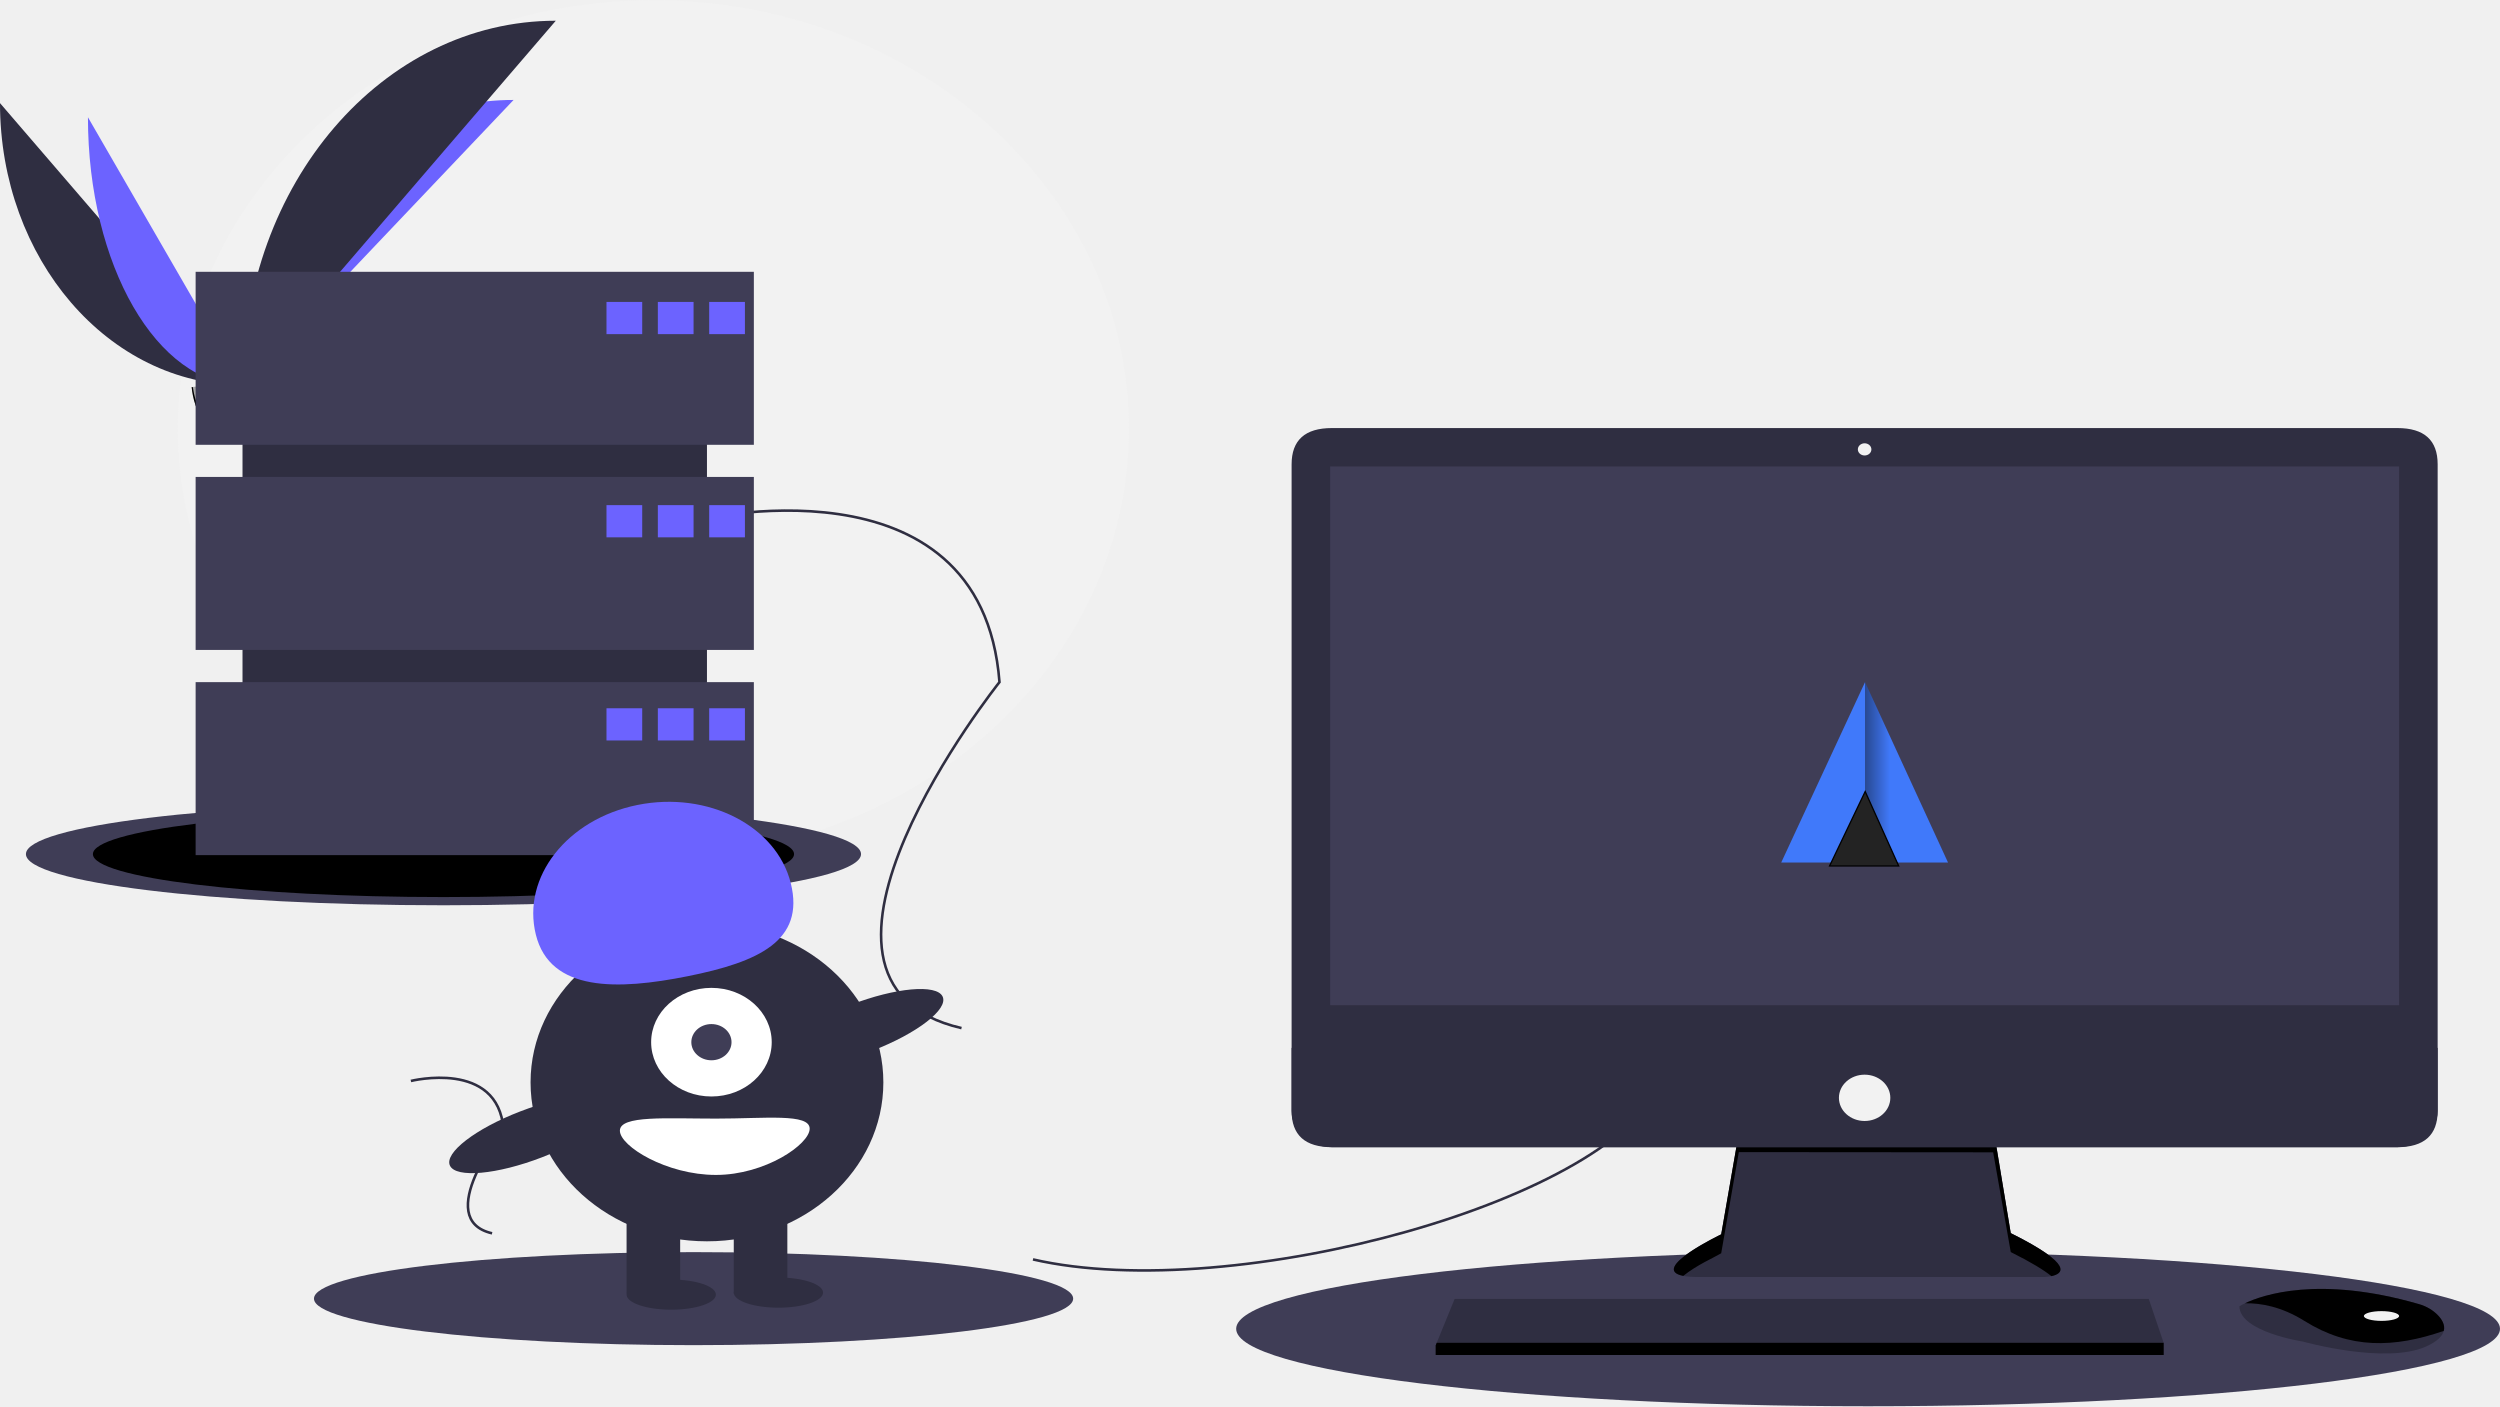
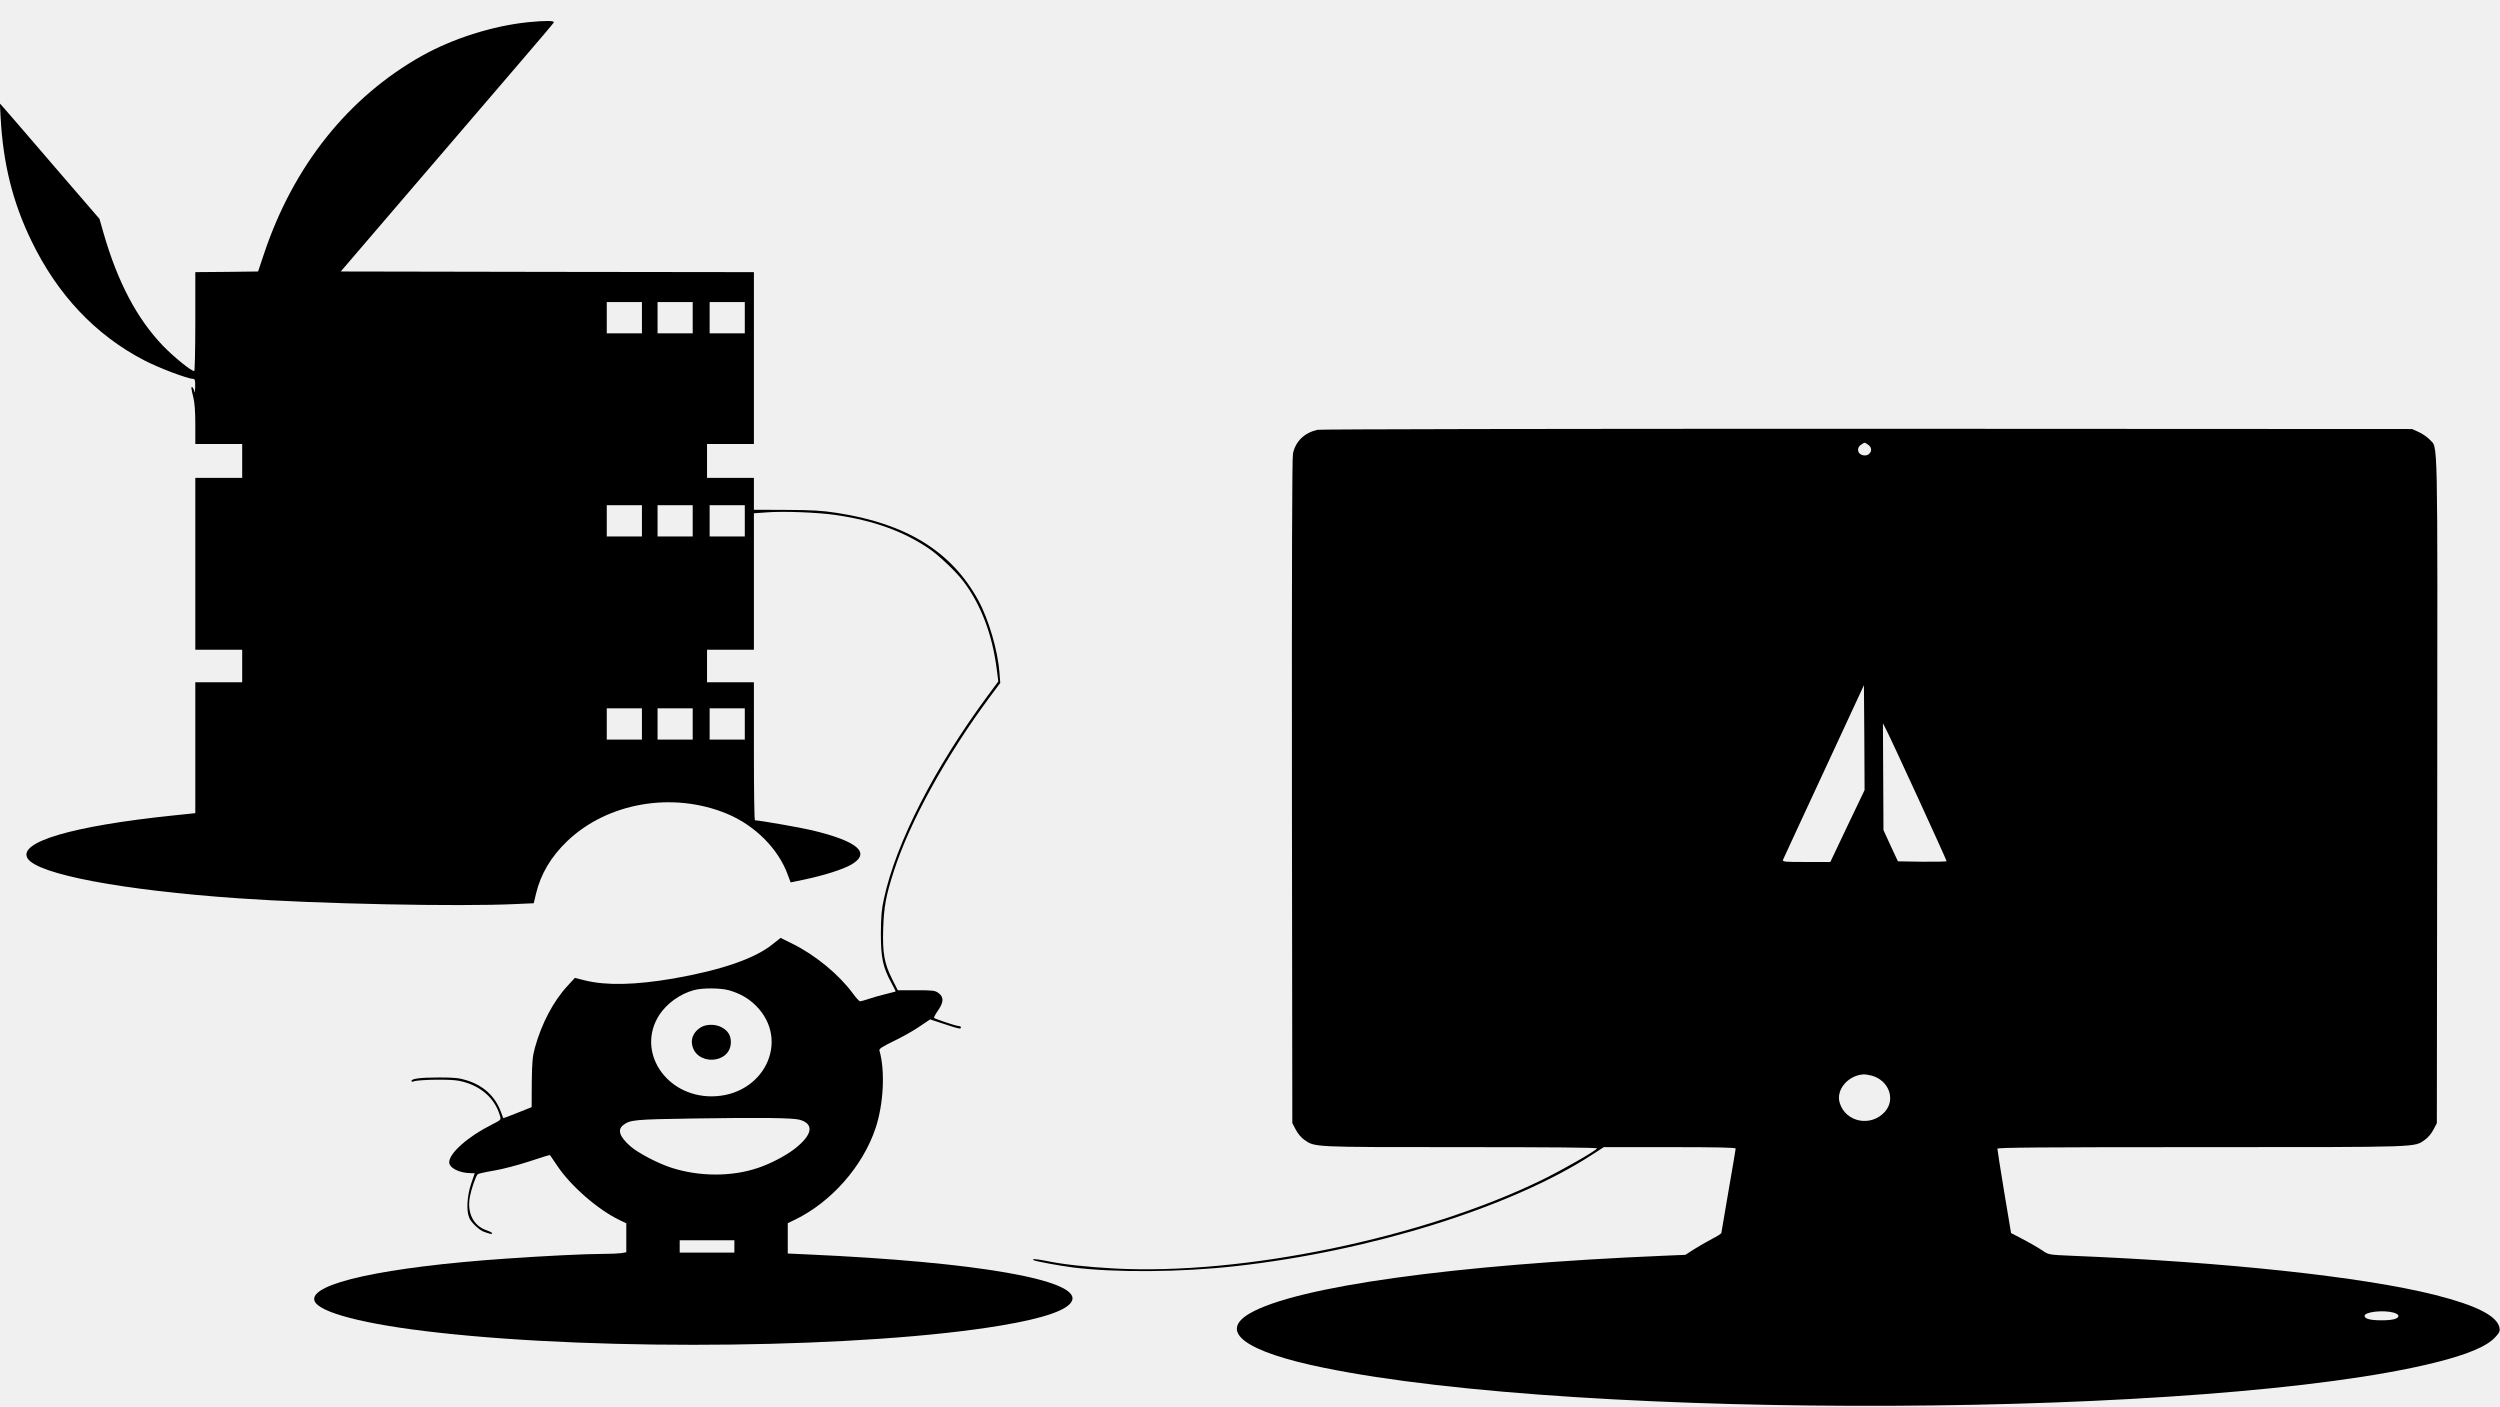
- <svg xmlns="http://www.w3.org/2000/svg" xmlns:xlink="http://www.w3.org/1999/xlink" version="1.1" preserveAspectRatio="xMidYMid meet" viewBox="0 0 1920 1080" width="1920" height="1080">
-   <defs>
-     <path d="M501.79 0.19C300.06 0.19 136.52 147.51 136.52 329.23C136.52 510.96 300.06 658.27 501.79 658.27C703.52 658.27 867.06 510.96 867.06 329.23C867.06 147.51 703.52 0.19 501.79 0.19Z" id="b1vcGaDQgi" />
-     <path d="M0 79.19C0 198.91 83.37 295.79 186.41 295.79" id="ckHK8JAvN" />
-     <path d="M186.41 295.79C186.41 174.72 279.45 76.76 394.43 76.76" id="a2Wox45MQ9" />
-     <path d="M67.54 90.05C67.54 203.77 120.71 295.79 186.41 295.79" id="ab7WCAYQ7" />
-     <path d="M186.41 295.79C186.41 141.1 293.95 15.92 426.85 15.92" id="b1dJqpdNO0" />
-     <path d="M181.6 291.47C181.6 291.47 222.26 280.26 224.24 288.45C224.24 288.45 263.97 329.22 234.12 329.43C234.12 329.43 164.77 325.25 156.82 320.88C148.87 316.52 147.19 297.31 147.19 297.31C154.07 296.15 173.63 296.58 181.6 291.47Z" id="l1lncVWtRC" />
-     <path d="M157.35 318.03C151.3 314.71 148.88 302.78 148.08 297.28C147.52 297.3 147.19 297.31 147.19 297.31C147.19 297.31 148.87 316.52 156.82 320.88C164.77 325.25 204.27 329.65 234.12 329.43C242.74 329.37 245.71 326.61 245.55 322.52C244.35 324.99 241.07 326.53 234.65 326.58C204.81 326.8 165.3 322.39 157.35 318.03Z" id="c4AD9eIid" />
-     <path d="M661.27 655.95C661.27 677.66 517.7 695.25 340.59 695.25C163.48 695.25 19.91 677.66 19.91 655.95C19.91 634.25 163.48 616.66 340.59 616.66C517.7 616.66 661.27 634.25 661.27 655.95Z" id="am6LTEqk6" />
-     <path d="M609.83 655.95C609.83 674.18 489.29 688.95 340.59 688.95C191.9 688.95 71.35 674.18 71.35 655.95C71.35 637.73 191.9 622.96 340.59 622.96C489.29 622.96 609.83 637.73 609.83 655.95Z" id="fk3VPRc0X" />
-     <path d="M1920 1020.53C1920 1053.37 1702.72 1080 1434.69 1080C1166.66 1080 949.38 1053.37 949.38 1020.53C949.38 987.68 1166.66 961.05 1434.69 961.05C1702.72 961.05 1920 987.68 1920 1020.53Z" id="c1aAfPYF3s" />
-     <path d="M824.19 997.35C824.19 1017.08 693.67 1033.08 532.66 1033.08C371.65 1033.08 241.13 1017.08 241.13 997.35C241.13 977.62 371.65 961.63 532.66 961.63C693.67 961.63 824.19 977.62 824.19 997.35Z" id="b2146sBk1X" />
-     <path d="M793.32 967.23C947.66 1002.76 1244.34 920.89 1276.92 828.2" id="di7Zg6yM" />
-     <path d="M530.94 400.29C530.94 400.29 753.88 344.68 767.6 523.87C767.6 523.87 584.11 754.05 738.44 789.58" id="cPkDsy7PI" />
-     <path d="M315.56 830.18C315.56 830.18 382.56 813.47 386.69 867.33C386.69 867.33 331.54 936.51 377.92 947.18" id="ay1uttojw" />
-     <path d="M1335.39 870.28C1327.28 916.9 1322.78 942.79 1321.88 947.97C1321.88 947.97 1255.37 979.8 1302.14 980.74C1302.14 980.74 1569.2 980.74 1569.2 980.74C1569.2 980.74 1611.81 980.74 1544.26 947.04C1543.36 941.61 1538.86 914.46 1530.75 865.6L1335.39 870.28Z" id="doYhy3pjX" />
-     <path d="M1321.88 962.51C1322.78 957.33 1327.28 931.43 1335.39 884.82L1530.75 884.98C1538.86 930.94 1543.36 956.47 1544.26 961.58C1560.01 969.43 1569.77 975.46 1575.48 980.08C1584.15 978.3 1593.63 971.67 1544.26 947.04C1543.36 941.61 1538.86 914.46 1530.75 865.6L1335.39 870.28C1327.28 916.9 1322.78 942.79 1321.88 947.97C1321.88 947.97 1265.99 974.72 1292.73 979.89C1303.35 971.38 1316.05 965.99 1321.88 962.51Z" id="b3MlJUhl2R" />
-     <path d="M1841.17 328.75C1861.8 328.75 1872.12 338.04 1872.12 356.63C1872.12 654.55 1872.12 820.06 1872.12 853.17C1872.12 871.75 1861.8 881.04 1841.17 881.04C1350.2 881.04 1077.44 881.04 1022.89 881.04C1002.26 881.04 991.95 871.75 991.95 853.17C991.95 555.24 991.95 389.73 991.95 356.63C991.95 338.04 1002.26 328.75 1022.89 328.75C1513.86 328.75 1786.62 328.75 1841.17 328.75Z" id="e3CyjvkXJH" />
-     <path d="M1842.5 358.24C1842.5 358.24 1842.5 358.24 1842.5 358.24C1842.5 606.49 1842.5 744.41 1842.5 771.99C1842.5 771.99 1842.5 771.99 1842.5 771.99C1349.94 771.99 1076.29 771.99 1021.56 771.99C1021.56 771.99 1021.56 771.99 1021.56 771.99C1021.56 523.74 1021.56 385.82 1021.56 358.24C1021.56 358.24 1021.56 358.24 1021.56 358.24C1514.12 358.24 1787.77 358.24 1842.5 358.24Z" id="a1lhYaiaT0" />
-     <path d="M1432.03 340.45C1429.16 340.45 1426.83 342.55 1426.83 345.13C1426.83 347.72 1429.16 349.81 1432.03 349.81C1434.9 349.81 1437.23 347.72 1437.23 345.13C1437.23 342.55 1434.9 340.45 1432.03 340.45Z" id="j1Ef5BbuiG" />
-     <path d="M1872.12 804.75C1872.12 833.8 1872.12 849.94 1872.12 853.17C1872.12 868.56 1858.27 881.04 1841.18 881.04C1841.17 881.04 1841.17 881.04 1841.17 881.04C1759.34 881.04 1104.72 881.04 1022.89 881.04C1005.8 881.05 991.95 868.57 991.95 853.17C991.95 853.17 991.95 853.17 991.95 853.17C991.95 849.94 991.95 833.8 991.95 804.75L1872.12 804.75Z" id="bL6Ntpqt5" />
-     <path d="M1661.69 1040.65L1102.62 1040.65L1102.62 1033.16L1103.39 1031.29L1117.16 997.59L1650.25 997.59L1661.69 1031.29L1661.69 1031.29L1661.69 1040.65Z" id="h4z3KrxRER" />
-     <path d="M1863.28 1034.09C1832.11 1048.14 1768.72 1030.35 1768.72 1030.35C1768.72 1030.35 1719.88 1022.86 1719.88 1003.2C1721.25 1002.36 1722.68 1001.59 1724.16 1000.91C1737.27 994.66 1780.72 979.25 1857.78 1001.56C1863.46 1003.17 1868.53 1006.16 1872.43 1010.21C1875.55 1013.5 1878 1017.68 1876.83 1022.12C1875.81 1026.04 1871.97 1030.18 1863.28 1034.09Z" id="f16Ol5O0A" />
-     <path d="M1769.76 1014.44C1752.15 1003.43 1736.16 1000.7 1724.16 1000.91C1737.27 994.66 1780.72 979.25 1857.78 1001.56C1863.46 1003.17 1868.53 1006.16 1872.43 1010.21C1875.55 1013.5 1878 1017.68 1876.83 1022.12C1838.68 1035.29 1804.66 1036.28 1769.76 1014.44Z" id="b2yuHGms9b" />
-     <path d="M1842.5 1010.69C1842.5 1012.76 1836.45 1014.44 1828.99 1014.44C1821.53 1014.44 1815.48 1012.76 1815.48 1010.69C1815.48 1008.62 1821.53 1006.95 1828.99 1006.95C1836.45 1006.95 1842.5 1008.62 1842.5 1010.69Z" id="d2qQHxcmHY" />
-     <path d="M1432.03 825.35C1421.13 825.35 1412.29 833.31 1412.29 843.13C1412.29 852.95 1421.13 860.92 1432.03 860.92C1442.93 860.92 1451.77 852.95 1451.77 843.13C1451.77 833.31 1442.93 825.35 1432.03 825.35Z" id="bvIAHWTSM" />
-     <path d="M1661.69 1040.65L1102.62 1040.65L1102.62 1033.16L1103.39 1031.29L1661.69 1031.29L1661.69 1031.29L1661.69 1040.65Z" id="cAcD1bbpP" />
-     <path d="M542.95 245.81C542.95 245.81 542.95 245.81 542.95 245.81C542.95 470.12 542.95 594.73 542.95 619.65C542.95 619.65 542.95 619.65 542.95 619.65C328.93 619.65 210.03 619.65 186.25 619.65C186.25 619.65 186.25 619.65 186.25 619.65C186.25 395.35 186.25 270.73 186.25 245.81C186.25 245.81 186.25 245.81 186.25 245.81C400.27 245.81 519.17 245.81 542.95 245.81Z" id="d1ey7coNOn" />
-     <path d="M578.96 208.74C578.96 208.74 578.96 208.74 578.96 208.74C578.96 288.45 578.96 332.73 578.96 341.59C578.96 341.59 578.96 341.59 578.96 341.59C321.73 341.59 178.82 341.59 150.24 341.59C150.24 341.59 150.24 341.59 150.24 341.59C150.24 261.88 150.24 217.59 150.24 208.74C150.24 208.74 150.24 208.74 150.24 208.74C407.47 208.74 550.38 208.74 578.96 208.74Z" id="b7fmDFd845" />
-     <path d="M578.96 366.31C578.96 366.31 578.96 366.31 578.96 366.31C578.96 446.02 578.96 490.3 578.96 499.16C578.96 499.16 578.96 499.16 578.96 499.16C321.73 499.16 178.82 499.16 150.24 499.16C150.24 499.16 150.24 499.16 150.24 499.16C150.24 419.45 150.24 375.16 150.24 366.31C150.24 366.31 150.24 366.31 150.24 366.31C407.47 366.31 550.38 366.31 578.96 366.31Z" id="brZ1XhIcC" />
-     <path d="M578.96 523.87C578.96 523.87 578.96 523.87 578.96 523.87C578.96 603.59 578.96 647.87 578.96 656.73C578.96 656.73 578.96 656.73 578.96 656.73C321.73 656.73 178.82 656.73 150.24 656.73C150.24 656.73 150.24 656.73 150.24 656.73C150.24 577.02 150.24 532.73 150.24 523.87C150.24 523.87 150.24 523.87 150.24 523.87C407.47 523.87 550.38 523.87 578.96 523.87Z" id="l1pfjJXMli" />
-     <path d="M493.22 231.91C493.22 231.91 493.22 231.91 493.22 231.91C493.22 246.74 493.22 254.98 493.22 256.63C493.22 256.63 493.22 256.63 493.22 256.63C476.75 256.63 467.61 256.63 465.78 256.63C465.78 256.63 465.78 256.63 465.78 256.63C465.78 241.8 465.78 233.56 465.78 231.91C465.78 231.91 465.78 231.91 465.78 231.91C482.24 231.91 491.39 231.91 493.22 231.91Z" id="b57U0BeMjp" />
-     <path d="M532.66 231.91C532.66 231.91 532.66 231.91 532.66 231.91C532.66 246.74 532.66 254.98 532.66 256.63C532.66 256.63 532.66 256.63 532.66 256.63C516.2 256.63 507.05 256.63 505.22 256.63C505.22 256.63 505.22 256.63 505.22 256.63C505.22 241.8 505.22 233.56 505.22 231.91C505.22 231.91 505.22 231.91 505.22 231.91C521.68 231.91 530.83 231.91 532.66 231.91Z" id="dsPelNEXL" />
-     <path d="M572.1 231.91C572.1 231.91 572.1 231.91 572.1 231.91C572.1 246.74 572.1 254.98 572.1 256.63C572.1 256.63 572.1 256.63 572.1 256.63C555.64 256.63 546.49 256.63 544.66 256.63C544.66 256.63 544.66 256.63 544.66 256.63C544.66 241.8 544.66 233.56 544.66 231.91C544.66 231.91 544.66 231.91 544.66 231.91C561.13 231.91 570.27 231.91 572.1 231.91Z" id="e2fekH0W2" />
-     <path d="M493.22 387.93C493.22 387.93 493.22 387.93 493.22 387.93C493.22 402.76 493.22 411 493.22 412.65C493.22 412.65 493.22 412.65 493.22 412.65C476.75 412.65 467.61 412.65 465.78 412.65C465.78 412.65 465.78 412.65 465.78 412.65C465.78 397.82 465.78 389.58 465.78 387.93C465.78 387.93 465.78 387.93 465.78 387.93C482.24 387.93 491.39 387.93 493.22 387.93Z" id="c1zYLNERNt" />
-     <path d="M532.66 387.93C532.66 387.93 532.66 387.93 532.66 387.93C532.66 402.76 532.66 411 532.66 412.65C532.66 412.65 532.66 412.65 532.66 412.65C516.2 412.65 507.05 412.65 505.22 412.65C505.22 412.65 505.22 412.65 505.22 412.65C505.22 397.82 505.22 389.58 505.22 387.93C505.22 387.93 505.22 387.93 505.22 387.93C521.68 387.93 530.83 387.93 532.66 387.93Z" id="lcrEcrhKV" />
-     <path d="M572.1 387.93C572.1 387.93 572.1 387.93 572.1 387.93C572.1 402.76 572.1 411 572.1 412.65C572.1 412.65 572.1 412.65 572.1 412.65C555.64 412.65 546.49 412.65 544.66 412.65C544.66 412.65 544.66 412.65 544.66 412.65C544.66 397.82 544.66 389.58 544.66 387.93C544.66 387.93 544.66 387.93 544.66 387.93C561.13 387.93 570.27 387.93 572.1 387.93Z" id="d6Ok9RmYu1" />
-     <path d="M493.22 543.96C493.22 543.96 493.22 543.96 493.22 543.96C493.22 558.79 493.22 567.03 493.22 568.67C493.22 568.67 493.22 568.67 493.22 568.67C476.75 568.67 467.61 568.67 465.78 568.67C465.78 568.67 465.78 568.67 465.78 568.67C465.78 553.84 465.78 545.6 465.78 543.96C465.78 543.96 465.78 543.96 465.78 543.96C482.24 543.96 491.39 543.96 493.22 543.96Z" id="c47mOapF6P" />
-     <path d="M532.66 543.96C532.66 543.96 532.66 543.96 532.66 543.96C532.66 558.79 532.66 567.03 532.66 568.67C532.66 568.67 532.66 568.67 532.66 568.67C516.2 568.67 507.05 568.67 505.22 568.67C505.22 568.67 505.22 568.67 505.22 568.67C505.22 553.84 505.22 545.6 505.22 543.96C505.22 543.96 505.22 543.96 505.22 543.96C521.68 543.96 530.83 543.96 532.66 543.96Z" id="ii1WFzJQN" />
-     <path d="M572.1 543.96C572.1 543.96 572.1 543.96 572.1 543.96C572.1 558.79 572.1 567.03 572.1 568.67C572.1 568.67 572.1 568.67 572.1 568.67C555.64 568.67 546.49 568.67 544.66 568.67C544.66 568.67 544.66 568.67 544.66 568.67C544.66 553.84 544.66 545.6 544.66 543.96C544.66 543.96 544.66 543.96 544.66 543.96C561.13 543.96 570.27 543.96 572.1 543.96Z" id="c3wJBxWg2n" />
-     <path d="M542.95 709.25C468.13 709.25 407.47 763.89 407.47 831.29C407.47 898.69 468.13 953.33 542.95 953.33C617.77 953.33 678.42 898.69 678.42 831.29C678.42 763.89 617.77 709.25 542.95 709.25Z" id="a2k0zOp6P" />
-     <path d="M522.37 927.07C522.37 927.07 522.37 927.07 522.37 927.07C522.37 966.92 522.37 989.06 522.37 993.49C522.37 993.49 522.37 993.49 522.37 993.49C497.68 993.49 483.96 993.49 481.21 993.49C481.21 993.49 481.21 993.49 481.21 993.49C481.21 953.64 481.21 931.49 481.21 927.07C481.21 927.07 481.21 927.07 481.21 927.07C505.91 927.07 519.63 927.07 522.37 927.07Z" id="ahSM73iRz" />
-     <path d="M604.68 927.07C604.68 927.07 604.68 927.07 604.68 927.07C604.68 966.92 604.68 989.06 604.68 993.49C604.68 993.49 604.68 993.49 604.68 993.49C579.99 993.49 566.27 993.49 563.53 993.49C563.53 993.49 563.53 993.49 563.53 993.49C563.53 953.64 563.53 931.49 563.53 927.07C563.53 927.07 563.53 927.07 563.53 927.07C588.22 927.07 601.94 927.07 604.68 927.07Z" id="i3lJXpTan2" />
-     <path d="M549.81 994.26C549.81 1000.66 534.45 1005.85 515.51 1005.85C496.57 1005.85 481.21 1000.66 481.21 994.26C481.21 987.87 496.57 982.68 515.51 982.68C534.45 982.68 549.81 987.87 549.81 994.26Z" id="a9FlkjWBNq" />
-     <path d="M632.12 992.72C632.12 999.12 616.77 1004.31 597.82 1004.31C578.88 1004.31 563.53 999.12 563.53 992.72C563.53 986.32 578.88 981.13 597.82 981.13C616.77 981.13 632.12 986.32 632.12 992.72Z" id="byqOJ83OD" />
-     <path d="M546.38 758.68C520.81 758.68 500.08 777.36 500.08 800.39C500.08 823.43 520.81 842.1 546.38 842.1C571.95 842.1 592.68 823.43 592.68 800.39C592.68 777.36 571.95 758.68 546.38 758.68Z" id="c1lCkXXlU" />
-     <path d="M546.38 786.49C537.85 786.49 530.94 792.71 530.94 800.39C530.94 808.07 537.85 814.3 546.38 814.3C554.9 814.3 561.81 808.07 561.81 800.39C561.81 792.71 554.9 786.49 546.38 786.49Z" id="b2dNe4XcJE" />
-     <path d="M489.63 618.2C543.71 607.32 596.41 634.28 607.35 678.41C618.29 722.54 582.45 738.82 528.38 749.69C474.31 760.57 422.47 761.93 411.53 717.8C400.59 673.67 435.56 629.07 489.63 618.2Z" id="je83eZvir" />
-     <path d="M723.92 765.33C728.54 775.05 704.4 793.69 670.01 806.95C635.62 820.21 603.99 823.07 599.37 813.35C594.75 803.62 618.88 784.99 653.28 771.73C687.67 758.47 719.3 755.6 723.92 765.33Z" id="a25zehR0BR" />
-     <path d="M470.11 847.2C474.74 856.93 450.6 875.56 416.21 888.82C381.82 902.08 350.19 904.95 345.57 895.22C340.95 885.5 365.08 866.86 399.47 853.6C433.87 840.34 465.49 837.48 470.11 847.2Z" id="a1AekIZqdm" />
-     <path d="M549.81 902.35C511.92 902.35 476.07 880.31 476.07 868.36C476.07 856.42 511.92 859.09 549.81 859.09C587.69 859.09 621.83 854.87 621.83 866.82C621.83 878.76 587.69 902.35 549.81 902.35Z" id="e5cf1Nvlsn" />
-     <path d="M1455.51 662.4L1496.07 662.4L1432.35 523.87L1432.35 611.6L1455.51 662.4Z" id="b4AtMhc0ps" />
-     <linearGradient id="gradientbuR6AyYWC" gradientUnits="userSpaceOnUse" x1="1451.59" y1="552.41" x2="1421.67" y2="552.41">
-       <stop style="stop-color: #4079fa;stop-opacity: 1" offset="0%" />
-       <stop style="stop-color: #1b2d56;stop-opacity: 1" offset="100%" />
-       <stop style="stop-color: #010000;stop-opacity: 1" offset="100%" />
-     </linearGradient>
-     <path d="M1367.99 662.4L1432.35 523.87L1432.35 610.65L1408.55 662.4L1367.99 662.4Z" id="a3DPPdxR5A" />
-     <path d="M1405.12 665.06L1432.46 607.89L1458.19 665.06L1405.12 665.06Z" id="a21Dtg8oC" />
-     <path d="M1405.12 665.06L1432.46 607.89L1458.19 665.06L1405.12 665.06Z" id="bF7R3pAMX" />
-   </defs>
-   <g>
-     <g>
-       <g>
-         <use xlink:href="#b1vcGaDQgi" opacity="1" fill="#f2f2f2" fill-opacity="1" />
-         <g>
-           <use xlink:href="#b1vcGaDQgi" opacity="1" fill-opacity="0" stroke="#000000" stroke-width="1" stroke-opacity="0" />
-         </g>
-       </g>
-       <g>
-         <use xlink:href="#ckHK8JAvN" opacity="1" fill="#2f2e41" fill-opacity="1" />
-         <g>
-           <use xlink:href="#ckHK8JAvN" opacity="1" fill-opacity="0" stroke="#000000" stroke-width="1" stroke-opacity="0" />
-         </g>
-       </g>
-       <g>
-         <use xlink:href="#a2Wox45MQ9" opacity="1" fill="#6c63ff" fill-opacity="1" />
-         <g>
-           <use xlink:href="#a2Wox45MQ9" opacity="1" fill-opacity="0" stroke="#000000" stroke-width="1" stroke-opacity="0" />
-         </g>
-       </g>
-       <g>
-         <use xlink:href="#ab7WCAYQ7" opacity="1" fill="#6c63ff" fill-opacity="1" />
-         <g>
-           <use xlink:href="#ab7WCAYQ7" opacity="1" fill-opacity="0" stroke="#000000" stroke-width="1" stroke-opacity="0" />
-         </g>
-       </g>
-       <g>
-         <use xlink:href="#b1dJqpdNO0" opacity="1" fill="#2f2e41" fill-opacity="1" />
-         <g>
-           <use xlink:href="#b1dJqpdNO0" opacity="1" fill-opacity="0" stroke="#000000" stroke-width="1" stroke-opacity="0" />
-         </g>
-       </g>
-       <g>
-         <use xlink:href="#l1lncVWtRC" opacity="1" fill="#a8a8a8" fill-opacity="1" />
-         <g>
-           <use xlink:href="#l1lncVWtRC" opacity="1" fill-opacity="0" stroke="#000000" stroke-width="1" stroke-opacity="0" />
-         </g>
-       </g>
-       <g>
-         <use xlink:href="#c4AD9eIid" opacity="1" fill="#000000" fill-opacity="1" />
-         <g>
-           <use xlink:href="#c4AD9eIid" opacity="1" fill-opacity="0" stroke="#000000" stroke-width="1" stroke-opacity="0" />
-         </g>
-       </g>
-       <g>
-         <use xlink:href="#am6LTEqk6" opacity="1" fill="#3f3d56" fill-opacity="1" />
-         <g>
-           <use xlink:href="#am6LTEqk6" opacity="1" fill-opacity="0" stroke="#000000" stroke-width="1" stroke-opacity="0" />
-         </g>
-       </g>
-       <g>
-         <use xlink:href="#fk3VPRc0X" opacity="1" fill="#000000" fill-opacity="1" />
-         <g>
-           <use xlink:href="#fk3VPRc0X" opacity="1" fill-opacity="0" stroke="#000000" stroke-width="1" stroke-opacity="0" />
-         </g>
-       </g>
-       <g>
-         <use xlink:href="#c1aAfPYF3s" opacity="1" fill="#3f3d56" fill-opacity="1" />
-         <g>
-           <use xlink:href="#c1aAfPYF3s" opacity="1" fill-opacity="0" stroke="#000000" stroke-width="1" stroke-opacity="0" />
-         </g>
-       </g>
-       <g>
-         <use xlink:href="#b2146sBk1X" opacity="1" fill="#3f3d56" fill-opacity="1" />
-         <g>
-           <use xlink:href="#b2146sBk1X" opacity="1" fill-opacity="0" stroke="#000000" stroke-width="1" stroke-opacity="0" />
-         </g>
-       </g>
-       <g>
-         <use xlink:href="#di7Zg6yM" opacity="1" fill="#000000" fill-opacity="0" />
-         <g>
-           <use xlink:href="#di7Zg6yM" opacity="1" fill-opacity="0" stroke="#2f2e41" stroke-width="2" stroke-opacity="1" />
-         </g>
-       </g>
-       <g>
-         <use xlink:href="#cPkDsy7PI" opacity="1" fill="#000000" fill-opacity="0" />
-         <g>
-           <use xlink:href="#cPkDsy7PI" opacity="1" fill-opacity="0" stroke="#2f2e41" stroke-width="2" stroke-opacity="1" />
-         </g>
-       </g>
-       <g>
-         <use xlink:href="#ay1uttojw" opacity="1" fill="#000000" fill-opacity="0" />
-         <g>
-           <use xlink:href="#ay1uttojw" opacity="1" fill-opacity="0" stroke="#2f2e41" stroke-width="2" stroke-opacity="1" />
-         </g>
-       </g>
-       <g>
-         <use xlink:href="#doYhy3pjX" opacity="1" fill="#2f2e41" fill-opacity="1" />
-         <g>
-           <use xlink:href="#doYhy3pjX" opacity="1" fill-opacity="0" stroke="#000000" stroke-width="1" stroke-opacity="0" />
-         </g>
-       </g>
-       <g>
-         <use xlink:href="#b3MlJUhl2R" opacity="1" fill="#000000" fill-opacity="1" />
-         <g>
-           <use xlink:href="#b3MlJUhl2R" opacity="1" fill-opacity="0" stroke="#000000" stroke-width="1" stroke-opacity="0" />
-         </g>
-       </g>
-       <g>
-         <use xlink:href="#e3CyjvkXJH" opacity="1" fill="#2f2e41" fill-opacity="1" />
-         <g>
-           <use xlink:href="#e3CyjvkXJH" opacity="1" fill-opacity="0" stroke="#000000" stroke-width="1" stroke-opacity="0" />
-         </g>
-       </g>
-       <g>
-         <use xlink:href="#a1lhYaiaT0" opacity="1" fill="#3f3d56" fill-opacity="1" />
-         <g>
-           <use xlink:href="#a1lhYaiaT0" opacity="1" fill-opacity="0" stroke="#000000" stroke-width="1" stroke-opacity="0" />
-         </g>
-       </g>
-       <g>
-         <use xlink:href="#j1Ef5BbuiG" opacity="1" fill="#f2f2f2" fill-opacity="1" />
-         <g>
-           <use xlink:href="#j1Ef5BbuiG" opacity="1" fill-opacity="0" stroke="#000000" stroke-width="1" stroke-opacity="0" />
-         </g>
-       </g>
-       <g>
-         <use xlink:href="#bL6Ntpqt5" opacity="1" fill="#2f2e41" fill-opacity="1" />
-         <g>
-           <use xlink:href="#bL6Ntpqt5" opacity="1" fill-opacity="0" stroke="#000000" stroke-width="1" stroke-opacity="0" />
-         </g>
-       </g>
-       <g>
-         <use xlink:href="#h4z3KrxRER" opacity="1" fill="#2f2e41" fill-opacity="1" />
-         <g>
-           <use xlink:href="#h4z3KrxRER" opacity="1" fill-opacity="0" stroke="#000000" stroke-width="1" stroke-opacity="0" />
-         </g>
-       </g>
-       <g>
-         <use xlink:href="#f16Ol5O0A" opacity="1" fill="#2f2e41" fill-opacity="1" />
-         <g>
-           <use xlink:href="#f16Ol5O0A" opacity="1" fill-opacity="0" stroke="#000000" stroke-width="1" stroke-opacity="0" />
-         </g>
-       </g>
-       <g>
-         <use xlink:href="#b2yuHGms9b" opacity="1" fill="#000000" fill-opacity="1" />
-         <g>
-           <use xlink:href="#b2yuHGms9b" opacity="1" fill-opacity="0" stroke="#000000" stroke-width="1" stroke-opacity="0" />
-         </g>
-       </g>
-       <g>
-         <use xlink:href="#d2qQHxcmHY" opacity="1" fill="#f2f2f2" fill-opacity="1" />
-         <g>
-           <use xlink:href="#d2qQHxcmHY" opacity="1" fill-opacity="0" stroke="#000000" stroke-width="1" stroke-opacity="0" />
-         </g>
-       </g>
-       <g>
-         <use xlink:href="#bvIAHWTSM" opacity="1" fill="#f2f2f2" fill-opacity="1" />
-         <g>
-           <use xlink:href="#bvIAHWTSM" opacity="1" fill-opacity="0" stroke="#000000" stroke-width="1" stroke-opacity="0" />
-         </g>
-       </g>
-       <g>
-         <use xlink:href="#cAcD1bbpP" opacity="1" fill="#000000" fill-opacity="1" />
-         <g>
-           <use xlink:href="#cAcD1bbpP" opacity="1" fill-opacity="0" stroke="#000000" stroke-width="1" stroke-opacity="0" />
-         </g>
-       </g>
-       <g>
-         <use xlink:href="#d1ey7coNOn" opacity="1" fill="#2f2e41" fill-opacity="1" />
-         <g>
-           <use xlink:href="#d1ey7coNOn" opacity="1" fill-opacity="0" stroke="#000000" stroke-width="1" stroke-opacity="0" />
-         </g>
-       </g>
-       <g>
-         <use xlink:href="#b7fmDFd845" opacity="1" fill="#3f3d56" fill-opacity="1" />
-         <g>
-           <use xlink:href="#b7fmDFd845" opacity="1" fill-opacity="0" stroke="#000000" stroke-width="1" stroke-opacity="0" />
-         </g>
-       </g>
-       <g>
-         <use xlink:href="#brZ1XhIcC" opacity="1" fill="#3f3d56" fill-opacity="1" />
-         <g>
-           <use xlink:href="#brZ1XhIcC" opacity="1" fill-opacity="0" stroke="#000000" stroke-width="1" stroke-opacity="0" />
-         </g>
-       </g>
-       <g>
-         <use xlink:href="#l1pfjJXMli" opacity="1" fill="#3f3d56" fill-opacity="1" />
-         <g>
-           <use xlink:href="#l1pfjJXMli" opacity="1" fill-opacity="0" stroke="#000000" stroke-width="1" stroke-opacity="0" />
-         </g>
-       </g>
-       <g>
-         <use xlink:href="#b57U0BeMjp" opacity="1" fill="#6c63ff" fill-opacity="1" />
-         <g>
-           <use xlink:href="#b57U0BeMjp" opacity="1" fill-opacity="0" stroke="#000000" stroke-width="1" stroke-opacity="0" />
-         </g>
-       </g>
-       <g>
-         <use xlink:href="#dsPelNEXL" opacity="1" fill="#6c63ff" fill-opacity="1" />
-         <g>
-           <use xlink:href="#dsPelNEXL" opacity="1" fill-opacity="0" stroke="#000000" stroke-width="1" stroke-opacity="0" />
-         </g>
-       </g>
-       <g>
-         <use xlink:href="#e2fekH0W2" opacity="1" fill="#6c63ff" fill-opacity="1" />
-         <g>
-           <use xlink:href="#e2fekH0W2" opacity="1" fill-opacity="0" stroke="#000000" stroke-width="1" stroke-opacity="0" />
-         </g>
-       </g>
-       <g>
-         <use xlink:href="#c1zYLNERNt" opacity="1" fill="#6c63ff" fill-opacity="1" />
-         <g>
-           <use xlink:href="#c1zYLNERNt" opacity="1" fill-opacity="0" stroke="#000000" stroke-width="1" stroke-opacity="0" />
-         </g>
-       </g>
-       <g>
-         <use xlink:href="#lcrEcrhKV" opacity="1" fill="#6c63ff" fill-opacity="1" />
-         <g>
-           <use xlink:href="#lcrEcrhKV" opacity="1" fill-opacity="0" stroke="#000000" stroke-width="1" stroke-opacity="0" />
-         </g>
-       </g>
-       <g>
-         <use xlink:href="#d6Ok9RmYu1" opacity="1" fill="#6c63ff" fill-opacity="1" />
-         <g>
-           <use xlink:href="#d6Ok9RmYu1" opacity="1" fill-opacity="0" stroke="#000000" stroke-width="1" stroke-opacity="0" />
-         </g>
-       </g>
-       <g>
-         <use xlink:href="#c47mOapF6P" opacity="1" fill="#6c63ff" fill-opacity="1" />
-         <g>
-           <use xlink:href="#c47mOapF6P" opacity="1" fill-opacity="0" stroke="#000000" stroke-width="1" stroke-opacity="0" />
-         </g>
-       </g>
-       <g>
-         <use xlink:href="#ii1WFzJQN" opacity="1" fill="#6c63ff" fill-opacity="1" />
-         <g>
-           <use xlink:href="#ii1WFzJQN" opacity="1" fill-opacity="0" stroke="#000000" stroke-width="1" stroke-opacity="0" />
-         </g>
-       </g>
-       <g>
-         <use xlink:href="#c3wJBxWg2n" opacity="1" fill="#6c63ff" fill-opacity="1" />
-         <g>
-           <use xlink:href="#c3wJBxWg2n" opacity="1" fill-opacity="0" stroke="#000000" stroke-width="1" stroke-opacity="0" />
-         </g>
-       </g>
-       <g>
-         <use xlink:href="#a2k0zOp6P" opacity="1" fill="#2f2e41" fill-opacity="1" />
-         <g>
-           <use xlink:href="#a2k0zOp6P" opacity="1" fill-opacity="0" stroke="#000000" stroke-width="1" stroke-opacity="0" />
-         </g>
-       </g>
-       <g>
-         <use xlink:href="#ahSM73iRz" opacity="1" fill="#2f2e41" fill-opacity="1" />
-         <g>
-           <use xlink:href="#ahSM73iRz" opacity="1" fill-opacity="0" stroke="#000000" stroke-width="1" stroke-opacity="0" />
-         </g>
-       </g>
-       <g>
-         <use xlink:href="#i3lJXpTan2" opacity="1" fill="#2f2e41" fill-opacity="1" />
-         <g>
-           <use xlink:href="#i3lJXpTan2" opacity="1" fill-opacity="0" stroke="#000000" stroke-width="1" stroke-opacity="0" />
-         </g>
-       </g>
-       <g>
-         <use xlink:href="#a9FlkjWBNq" opacity="1" fill="#2f2e41" fill-opacity="1" />
-         <g>
-           <use xlink:href="#a9FlkjWBNq" opacity="1" fill-opacity="0" stroke="#000000" stroke-width="1" stroke-opacity="0" />
-         </g>
-       </g>
-       <g>
-         <use xlink:href="#byqOJ83OD" opacity="1" fill="#2f2e41" fill-opacity="1" />
-         <g>
-           <use xlink:href="#byqOJ83OD" opacity="1" fill-opacity="0" stroke="#000000" stroke-width="1" stroke-opacity="0" />
-         </g>
-       </g>
-       <g>
-         <use xlink:href="#c1lCkXXlU" opacity="1" fill="#ffffff" fill-opacity="1" />
-         <g>
-           <use xlink:href="#c1lCkXXlU" opacity="1" fill-opacity="0" stroke="#000000" stroke-width="1" stroke-opacity="0" />
-         </g>
-       </g>
-       <g>
-         <use xlink:href="#b2dNe4XcJE" opacity="1" fill="#3f3d56" fill-opacity="1" />
-         <g>
-           <use xlink:href="#b2dNe4XcJE" opacity="1" fill-opacity="0" stroke="#000000" stroke-width="1" stroke-opacity="0" />
-         </g>
-       </g>
-       <g>
-         <use xlink:href="#je83eZvir" opacity="1" fill="#6c63ff" fill-opacity="1" />
-         <g>
-           <use xlink:href="#je83eZvir" opacity="1" fill-opacity="0" stroke="#000000" stroke-width="1" stroke-opacity="0" />
-         </g>
-       </g>
-       <g>
-         <use xlink:href="#a25zehR0BR" opacity="1" fill="#2f2e41" fill-opacity="1" />
-         <g>
-           <use xlink:href="#a25zehR0BR" opacity="1" fill-opacity="0" stroke="#000000" stroke-width="1" stroke-opacity="0" />
-         </g>
-       </g>
-       <g>
-         <use xlink:href="#a1AekIZqdm" opacity="1" fill="#2f2e41" fill-opacity="1" />
-         <g>
-           <use xlink:href="#a1AekIZqdm" opacity="1" fill-opacity="0" stroke="#000000" stroke-width="1" stroke-opacity="0" />
-         </g>
-       </g>
-       <g>
-         <use xlink:href="#e5cf1Nvlsn" opacity="1" fill="#ffffff" fill-opacity="1" />
-         <g>
-           <use xlink:href="#e5cf1Nvlsn" opacity="1" fill-opacity="0" stroke="#000000" stroke-width="1" stroke-opacity="0" />
-         </g>
-       </g>
-       <g>
-         <use xlink:href="#b4AtMhc0ps" opacity="1" fill="url(#gradientbuR6AyYWC)" />
-         <g>
-           <use xlink:href="#b4AtMhc0ps" opacity="1" fill-opacity="0" stroke="#000000" stroke-width="1" stroke-opacity="0" />
-         </g>
-       </g>
-       <g>
-         <use xlink:href="#a3DPPdxR5A" opacity="1" fill="#4079fa" fill-opacity="1" />
-         <g>
-           <use xlink:href="#a3DPPdxR5A" opacity="1" fill-opacity="0" stroke="#000000" stroke-width="1" stroke-opacity="0" />
-         </g>
-       </g>
-       <g>
-         <use xlink:href="#a21Dtg8oC" opacity="1" fill="#232323" fill-opacity="1" />
-         <g>
-           <use xlink:href="#a21Dtg8oC" opacity="1" fill-opacity="0" stroke="#000000" stroke-width="1" stroke-opacity="0" />
-         </g>
-       </g>
-       <g>
-         <use xlink:href="#bF7R3pAMX" opacity="1" fill="#000000" fill-opacity="0" />
-         <g>
-           <use xlink:href="#bF7R3pAMX" opacity="1" fill-opacity="0" stroke="#000000" stroke-width="1" stroke-opacity="1" />
-         </g>
-       </g>
-     </g>
+ <svg xmlns="http://www.w3.org/2000/svg" version="1.0" width="1920pt" height="1080pt" viewBox="0 0 1920 1080" preserveAspectRatio="xMidYMid meet">
+   <g transform="translate(0,1080) scale(0.1,-0.1)" fill="#000000" stroke="none">
+     <path d="M4051 10629 c-272 -29 -574 -125 -813 -259 -563 -317 -983 -842 -1209 -1515 l-47 -140 -241 -3 -241 -2 0 -380 c0 -209 -4 -380 -8 -380 -24 0 -158 109 -242 196 -198 207 -346 487 -454 861 l-32 112 -356 413 c-195 227 -367 427 -382 443 l-27 30 6 -110 c19 -352 93 -649 235 -942 200 -415 491 -724 865 -919 110 -58 335 -143 378 -144 14 0 17 -9 16 -62 -1 -35 -4 -52 -6 -38 -5 29 -23 52 -23 29 0 -8 7 -41 15 -72 10 -39 15 -107 15 -207 l0 -150 180 0 180 0 0 -130 0 -130 -180 0 -180 0 0 -660 0 -660 180 0 180 0 0 -125 0 -125 -180 0 -180 0 0 -503 0 -502 -172 -18 c-777 -81 -1197 -205 -1115 -331 80 -121 726 -243 1617 -305 608 -43 1698 -65 2133 -44 l136 6 17 71 c36 153 116 287 240 406 311 297 812 383 1228 210 214 -89 394 -269 466 -468 l22 -59 110 23 c150 32 292 77 356 114 154 90 51 179 -304 264 -88 21 -404 76 -436 76 -5 0 -8 239 -8 530 l0 530 -180 0 -180 0 0 125 0 125 180 0 180 0 0 524 0 524 98 7 c127 10 391 0 528 -20 292 -42 522 -125 718 -258 74 -50 205 -174 261 -247 136 -177 225 -409 259 -673 l13 -100 -82 -111 c-409 -554 -704 -1130 -796 -1557 -19 -84 -23 -136 -24 -269 0 -186 15 -257 81 -379 19 -35 34 -64 32 -66 -2 -1 -37 -10 -78 -20 -41 -10 -99 -26 -129 -37 -30 -10 -59 -18 -66 -18 -6 0 -32 28 -57 63 -107 144 -284 290 -458 377 l-95 47 -58 -46 c-136 -112 -395 -201 -765 -266 -294 -50 -513 -55 -678 -15 l-79 20 -55 -60 c-109 -117 -201 -291 -252 -477 -18 -66 -22 -107 -24 -267 l-1 -189 -108 -43 c-60 -24 -109 -43 -110 -41 -1 1 -9 23 -19 50 -44 118 -133 200 -261 240 -58 18 -93 22 -210 22 -146 0 -215 -9 -215 -27 0 -6 7 -7 18 -3 33 14 280 18 344 5 162 -31 278 -130 318 -270 9 -30 8 -31 -63 -67 -182 -91 -327 -219 -327 -289 0 -44 78 -83 166 -84 l30 0 -28 -82 c-31 -94 -38 -206 -14 -261 14 -35 75 -93 110 -106 48 -18 66 -22 66 -13 0 5 -19 15 -42 23 -103 34 -153 136 -129 260 12 61 45 157 60 171 3 4 60 17 126 28 66 11 187 43 272 71 85 29 155 50 157 48 1 -2 27 -40 57 -84 104 -155 312 -336 477 -415 l52 -25 0 -111 0 -111 -37 -7 c-21 -3 -86 -6 -144 -6 -130 0 -438 -15 -739 -36 -934 -64 -1517 -191 -1475 -323 28 -90 385 -183 945 -245 1291 -145 3297 -119 4327 54 340 57 522 122 547 193 56 158 -735 295 -2031 353 l-153 7 0 116 0 117 58 28 c277 135 519 410 616 701 62 184 75 443 30 597 -4 13 21 29 109 72 63 30 152 80 197 111 l83 56 107 -35 c116 -39 130 -41 130 -26 0 6 -8 10 -17 10 -19 0 -181 54 -190 63 -2 3 12 29 32 58 44 64 44 102 2 133 -26 19 -42 21 -170 21 l-142 0 -43 85 c-61 122 -75 200 -69 390 6 170 21 251 82 440 122 379 402 886 735 1335 l82 110 -6 77 c-12 170 -83 412 -163 558 -204 374 -553 590 -1086 671 -115 18 -189 22 -389 23 l-248 1 0 122 0 123 -180 0 -180 0 0 130 0 130 180 0 180 0 0 660 0 660 -1587 2 -1586 3 557 650 c307 358 673 785 814 949 141 165 261 305 265 313 9 15 -63 16 -202 2z m879 -2269 l0 -120 -135 0 -135 0 0 120 0 120 135 0 135 0 0 -120z m390 0 l0 -120 -135 0 -135 0 0 120 0 120 135 0 135 0 0 -120z m400 0 l0 -120 -135 0 -135 0 0 120 0 120 135 0 135 0 0 -120z m-790 -1560 l0 -120 -135 0 -135 0 0 120 0 120 135 0 135 0 0 -120z m390 0 l0 -120 -135 0 -135 0 0 120 0 120 135 0 135 0 0 -120z m400 0 l0 -120 -135 0 -135 0 0 120 0 120 135 0 135 0 0 -120z m-790 -1560 l0 -120 -135 0 -135 0 0 120 0 120 135 0 135 0 0 -120z m390 0 l0 -120 -135 0 -135 0 0 120 0 120 135 0 135 0 0 -120z m400 0 l0 -120 -135 0 -135 0 0 120 0 120 135 0 135 0 0 -120z m-119 -2046 c85 -25 148 -62 205 -118 268 -269 59 -695 -341 -696 -354 0 -579 347 -403 623 57 89 160 164 268 193 66 18 206 17 271 -2z m542 -994 c113 -33 96 -118 -43 -225 -69 -53 -186 -114 -280 -145 -201 -68 -449 -67 -661 1 -102 32 -259 114 -317 165 -84 74 -102 127 -56 163 53 41 84 44 539 51 521 8 766 5 818 -10z m-503 -972 l0 -48 -210 0 -210 0 0 48 0 47 210 0 210 0 0 -47z" />
+     <path d="M5382 2910 c-48 -29 -74 -77 -68 -124 21 -173 299 -163 299 11 0 52 -24 90 -74 115 -46 24 -116 23 -157 -2z" />
+     <path d="M10117 7499 c-101 -24 -167 -89 -187 -182 -7 -36 -9 -820 -8 -2597 l3 -2545 26 -50 c15 -29 42 -62 65 -78 83 -58 53 -57 1202 -57 703 0 1051 -3 1047 -10 -12 -20 -264 -164 -421 -241 -913 -446 -2302 -734 -3285 -681 -218 12 -399 32 -522 58 -79 16 -121 18 -97 5 14 -8 204 -43 300 -55 326 -41 831 -37 1250 10 1040 116 2113 452 2736 855 l91 59 506 0 c360 0 507 -3 507 -11 0 -6 -25 -152 -55 -325 -30 -173 -55 -319 -55 -323 0 -5 -33 -26 -72 -46 -40 -21 -102 -57 -139 -80 l-65 -42 -165 -7 c-1613 -68 -2827 -237 -3181 -443 -242 -141 -35 -294 567 -417 1981 -408 6830 -385 8535 39 253 63 402 126 466 198 30 33 35 44 30 70 -18 91 -178 172 -495 252 -557 140 -1612 253 -2796 301 -162 7 -172 8 -210 34 -48 32 -109 67 -190 109 l-60 31 -53 317 c-29 175 -52 324 -52 331 0 9 320 12 1568 12 1711 0 1631 -2 1716 57 23 16 51 49 65 78 l26 49 3 2555 c2 2813 7 2621 -58 2695 -17 18 -54 44 -82 57 l-53 24 -4185 2 c-2415 0 -4201 -3 -4223 -8z m4231 -115 c51 -36 5 -102 -53 -76 -32 15 -34 55 -3 76 12 9 25 16 28 16 3 0 16 -7 28 -16z m-160 -2928 l-131 -276 -185 0 c-171 0 -184 1 -178 18 4 9 145 315 314 678 l307 662 3 -403 2 -403 -132 -276z m546 208 c119 -259 216 -474 216 -478 0 -3 -84 -5 -187 -4 l-187 3 -56 120 -55 120 -2 410 -2 410 28 -55 c16 -30 126 -267 245 -526z m-359 -2125 c131 -36 185 -181 102 -276 -106 -121 -303 -83 -348 67 -31 101 65 213 186 219 11 0 38 -4 60 -10z m4008 -1820 c21 -6 37 -16 37 -25 0 -22 -44 -34 -130 -34 -87 0 -130 12 -130 34 0 31 144 47 223 25z" />
  </g>
</svg>
